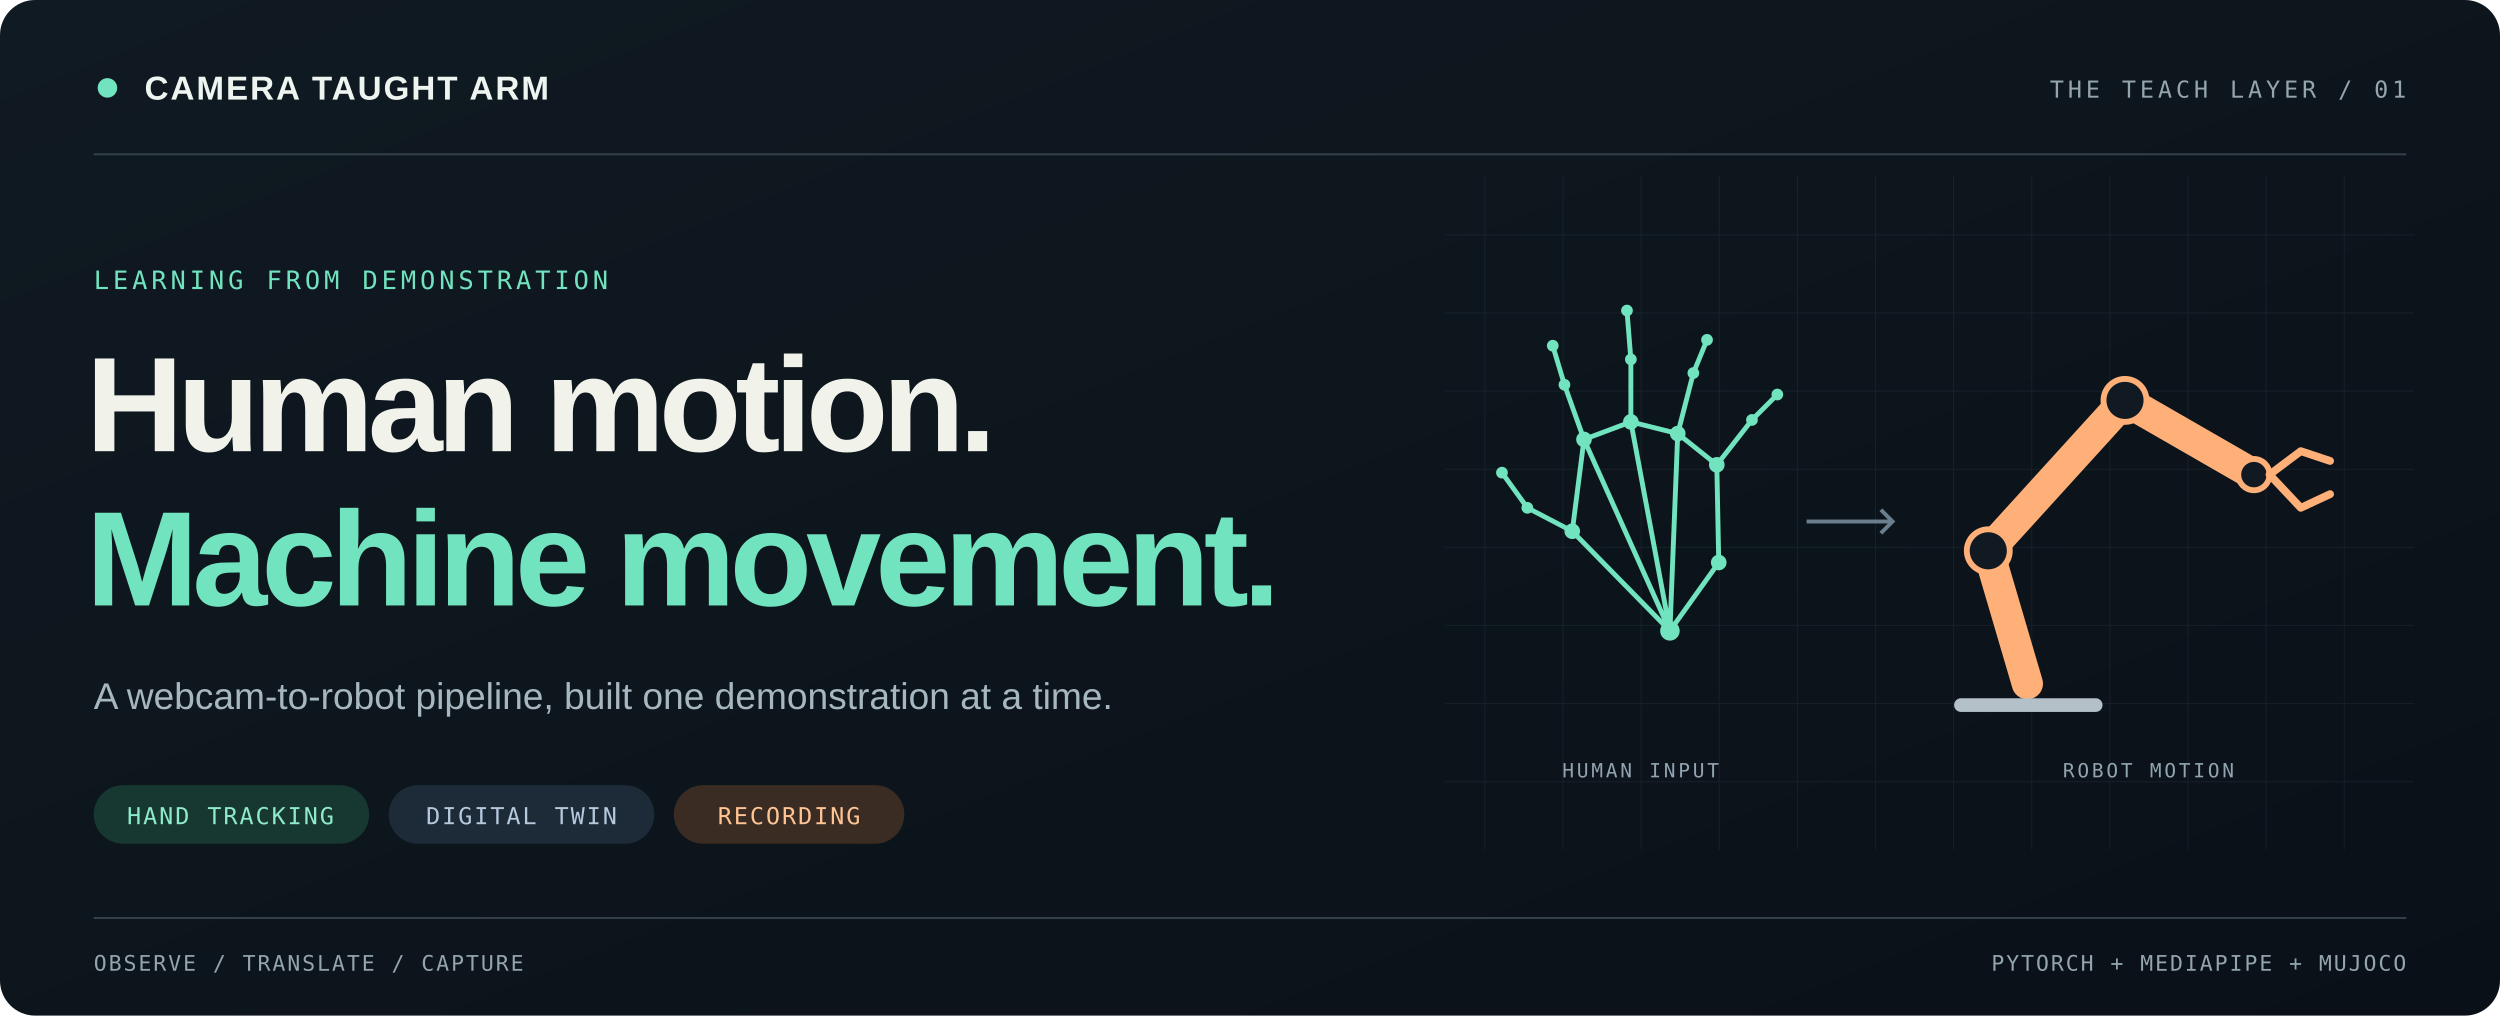
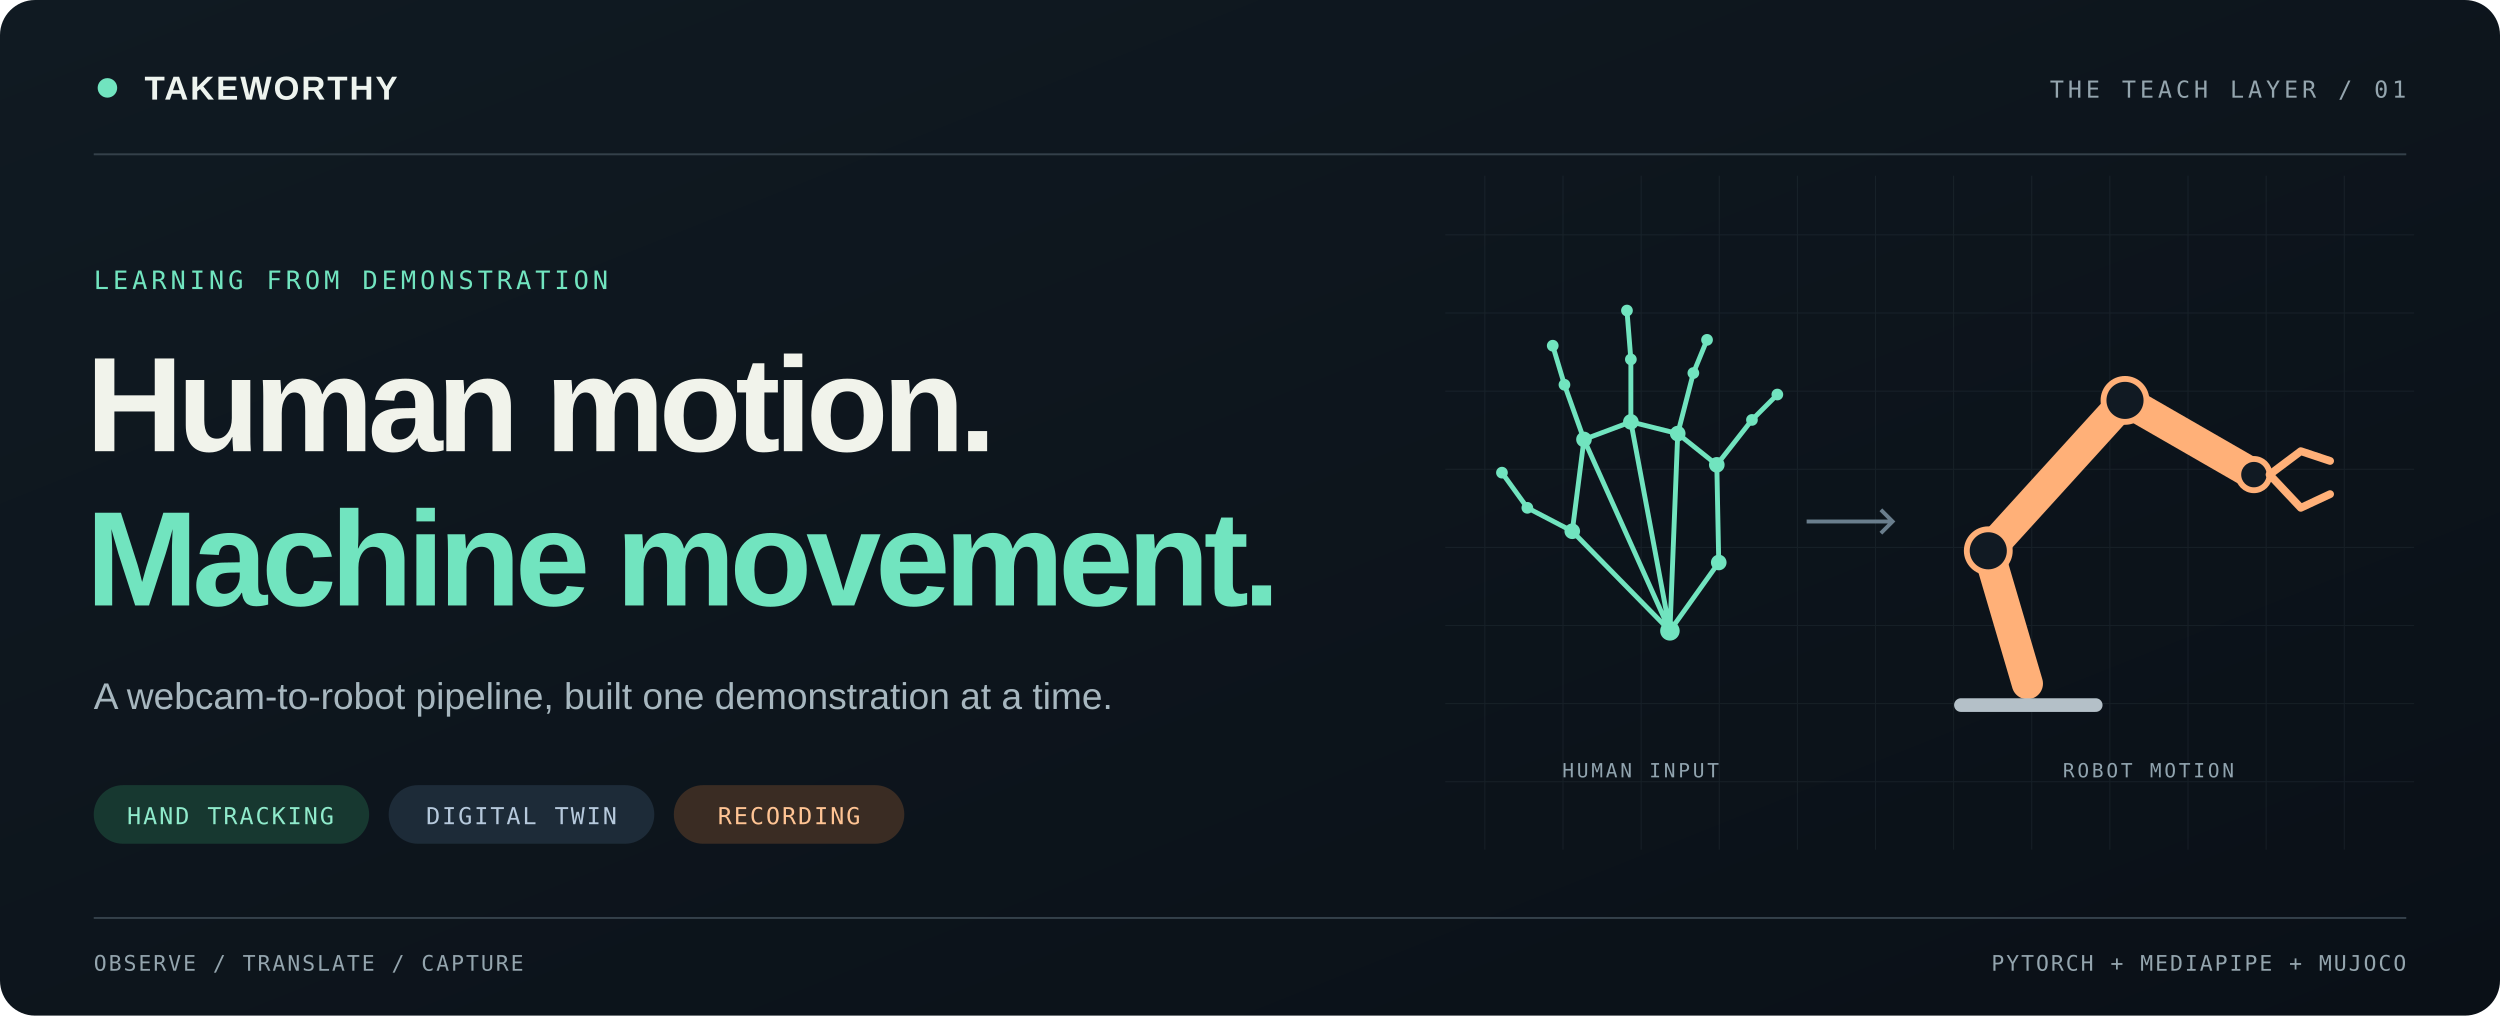
<svg xmlns="http://www.w3.org/2000/svg" width="1280" height="520" viewBox="0 0 1280 520" role="img" aria-labelledby="title desc">
  <defs>
    <linearGradient id="bg" x1="0" y1="0" x2="1" y2="1">
      <stop stop-color="#101a22" />
      <stop offset="1" stop-color="#0a1017" />
    </linearGradient>
    <pattern id="grid" width="40" height="40" patternUnits="userSpaceOnUse">
      <path d="M40 0H0V40" fill="none" stroke="#a2bcc8" stroke-opacity=".07" />
    </pattern>
  </defs>
  <rect width="1280" height="520" rx="18" fill="url(#bg)" />
  <rect x="740" y="90" width="496" height="345" fill="url(#grid)" />
  <path d="M48 79H1232" stroke="#34404a" />
  <circle cx="55" cy="45" r="5" fill="#71e4bf" />
-   <text x="74" y="51" fill="#eef4ef" font-family="Segoe UI,Arial,sans-serif" font-size="17" font-weight="600" letter-spacing="1">CAMERA TAUGHT ARM</text>
+   <text x="74" y="51" fill="#eef4ef" font-family="Segoe UI,Arial,sans-serif" font-size="17" font-weight="600" letter-spacing="1">TAKEWORTHY</text>
  <text x="1232" y="50" text-anchor="end" fill="#94a5ae" font-family="Consolas,monospace" font-size="12" letter-spacing="2">THE TEACH LAYER / 01</text>
  <text x="48" y="148" fill="#71e4bf" font-family="Consolas,monospace" font-size="13" letter-spacing="2">LEARNING FROM DEMONSTRATION</text>
  <g font-family="Segoe UI,Arial,sans-serif" font-size="69" font-weight="700" letter-spacing="-3">
    <text x="44" y="231" fill="#f1f3eb">Human motion.</text>
    <text x="44" y="310" fill="#71e4bf">Machine movement.</text>
  </g>
  <text x="48" y="363" fill="#a7b7bf" font-family="Segoe UI,Arial,sans-serif" font-size="19">A webcam-to-robot pipeline, built one demonstration at a time.</text>
  <g font-family="Consolas,monospace" font-size="12" letter-spacing="1">
    <rect x="48" y="402" width="141" height="30" rx="15" fill="#173830" />
    <text x="118" y="422" text-anchor="middle" fill="#8feacb">HAND TRACKING</text>
    <rect x="199" y="402" width="136" height="30" rx="15" fill="#1d2b38" />
    <text x="267" y="422" text-anchor="middle" fill="#b6c9dc">DIGITAL TWIN</text>
    <rect x="345" y="402" width="118" height="30" rx="15" fill="#3a2c23" />
    <text x="404" y="422" text-anchor="middle" fill="#ffc494">RECORDING</text>
  </g>
  <g fill="none" stroke="#71e4bf" stroke-width="2.5" stroke-linecap="round" stroke-linejoin="round">
    <path d="M855 323L805 272L782 260L769 242 M805 272L811 225L801 197L795 177 M811 225L835 216L835 184L833 159 M835 216L859 222L867 191L874 174 M859 222L879 238L897 215L910 202 M879 238L880 288L855 323L811 225 M855 323L835 216 M855 323L859 222" />
  </g>
  <g fill="#71e4bf">
    <circle cx="855" cy="323" r="5" />
    <circle cx="805" cy="272" r="4" />
    <circle cx="782" cy="260" r="3" />
    <circle cx="769" cy="242" r="3" />
    <circle cx="811" cy="225" r="4" />
    <circle cx="801" cy="197" r="3" />
    <circle cx="795" cy="177" r="3" />
    <circle cx="835" cy="216" r="4" />
    <circle cx="835" cy="184" r="3" />
    <circle cx="833" cy="159" r="3" />
    <circle cx="859" cy="222" r="4" />
    <circle cx="867" cy="191" r="3" />
    <circle cx="874" cy="174" r="3" />
    <circle cx="879" cy="238" r="4" />
    <circle cx="897" cy="215" r="3" />
    <circle cx="910" cy="202" r="3" />
    <circle cx="880" cy="288" r="4" />
  </g>
  <path d="M925 267H969 M963 261L969 267L963 273" fill="none" stroke="#6a7e8d" stroke-width="2" />
  <g stroke-linecap="round" stroke-linejoin="round">
    <path d="M1038 350L1018 282L1088 205L1154 243" fill="none" stroke="#ffb078" stroke-width="16" />
    <g fill="#111a23" stroke="#ffb078" stroke-width="3">
      <circle cx="1018" cy="282" r="11" />
      <circle cx="1088" cy="205" r="11" />
      <circle cx="1154" cy="243" r="8" />
    </g>
    <path d="M1162 243L1178 231L1193 236 M1162 243L1178 260L1193 253" fill="none" stroke="#ffb078" stroke-width="4" />
    <path d="M1004 361H1073" stroke="#b4c0c8" stroke-width="7" />
  </g>
  <g font-family="Consolas,monospace" font-size="10" letter-spacing="1.4" fill="#91a4af">
    <text x="840" y="398" text-anchor="middle">HUMAN INPUT</text>
    <text x="1100" y="398" text-anchor="middle">ROBOT MOTION</text>
  </g>
  <path d="M48 470H1232" stroke="#34404a" />
  <text x="48" y="497" fill="#94a5ae" font-family="Consolas,monospace" font-size="11" letter-spacing="1">OBSERVE / TRANSLATE / CAPTURE</text>
  <text x="1232" y="497" text-anchor="end" fill="#94a5ae" font-family="Consolas,monospace" font-size="11" letter-spacing="1">PYTORCH + MEDIAPIPE + MUJOCO</text>
</svg>
